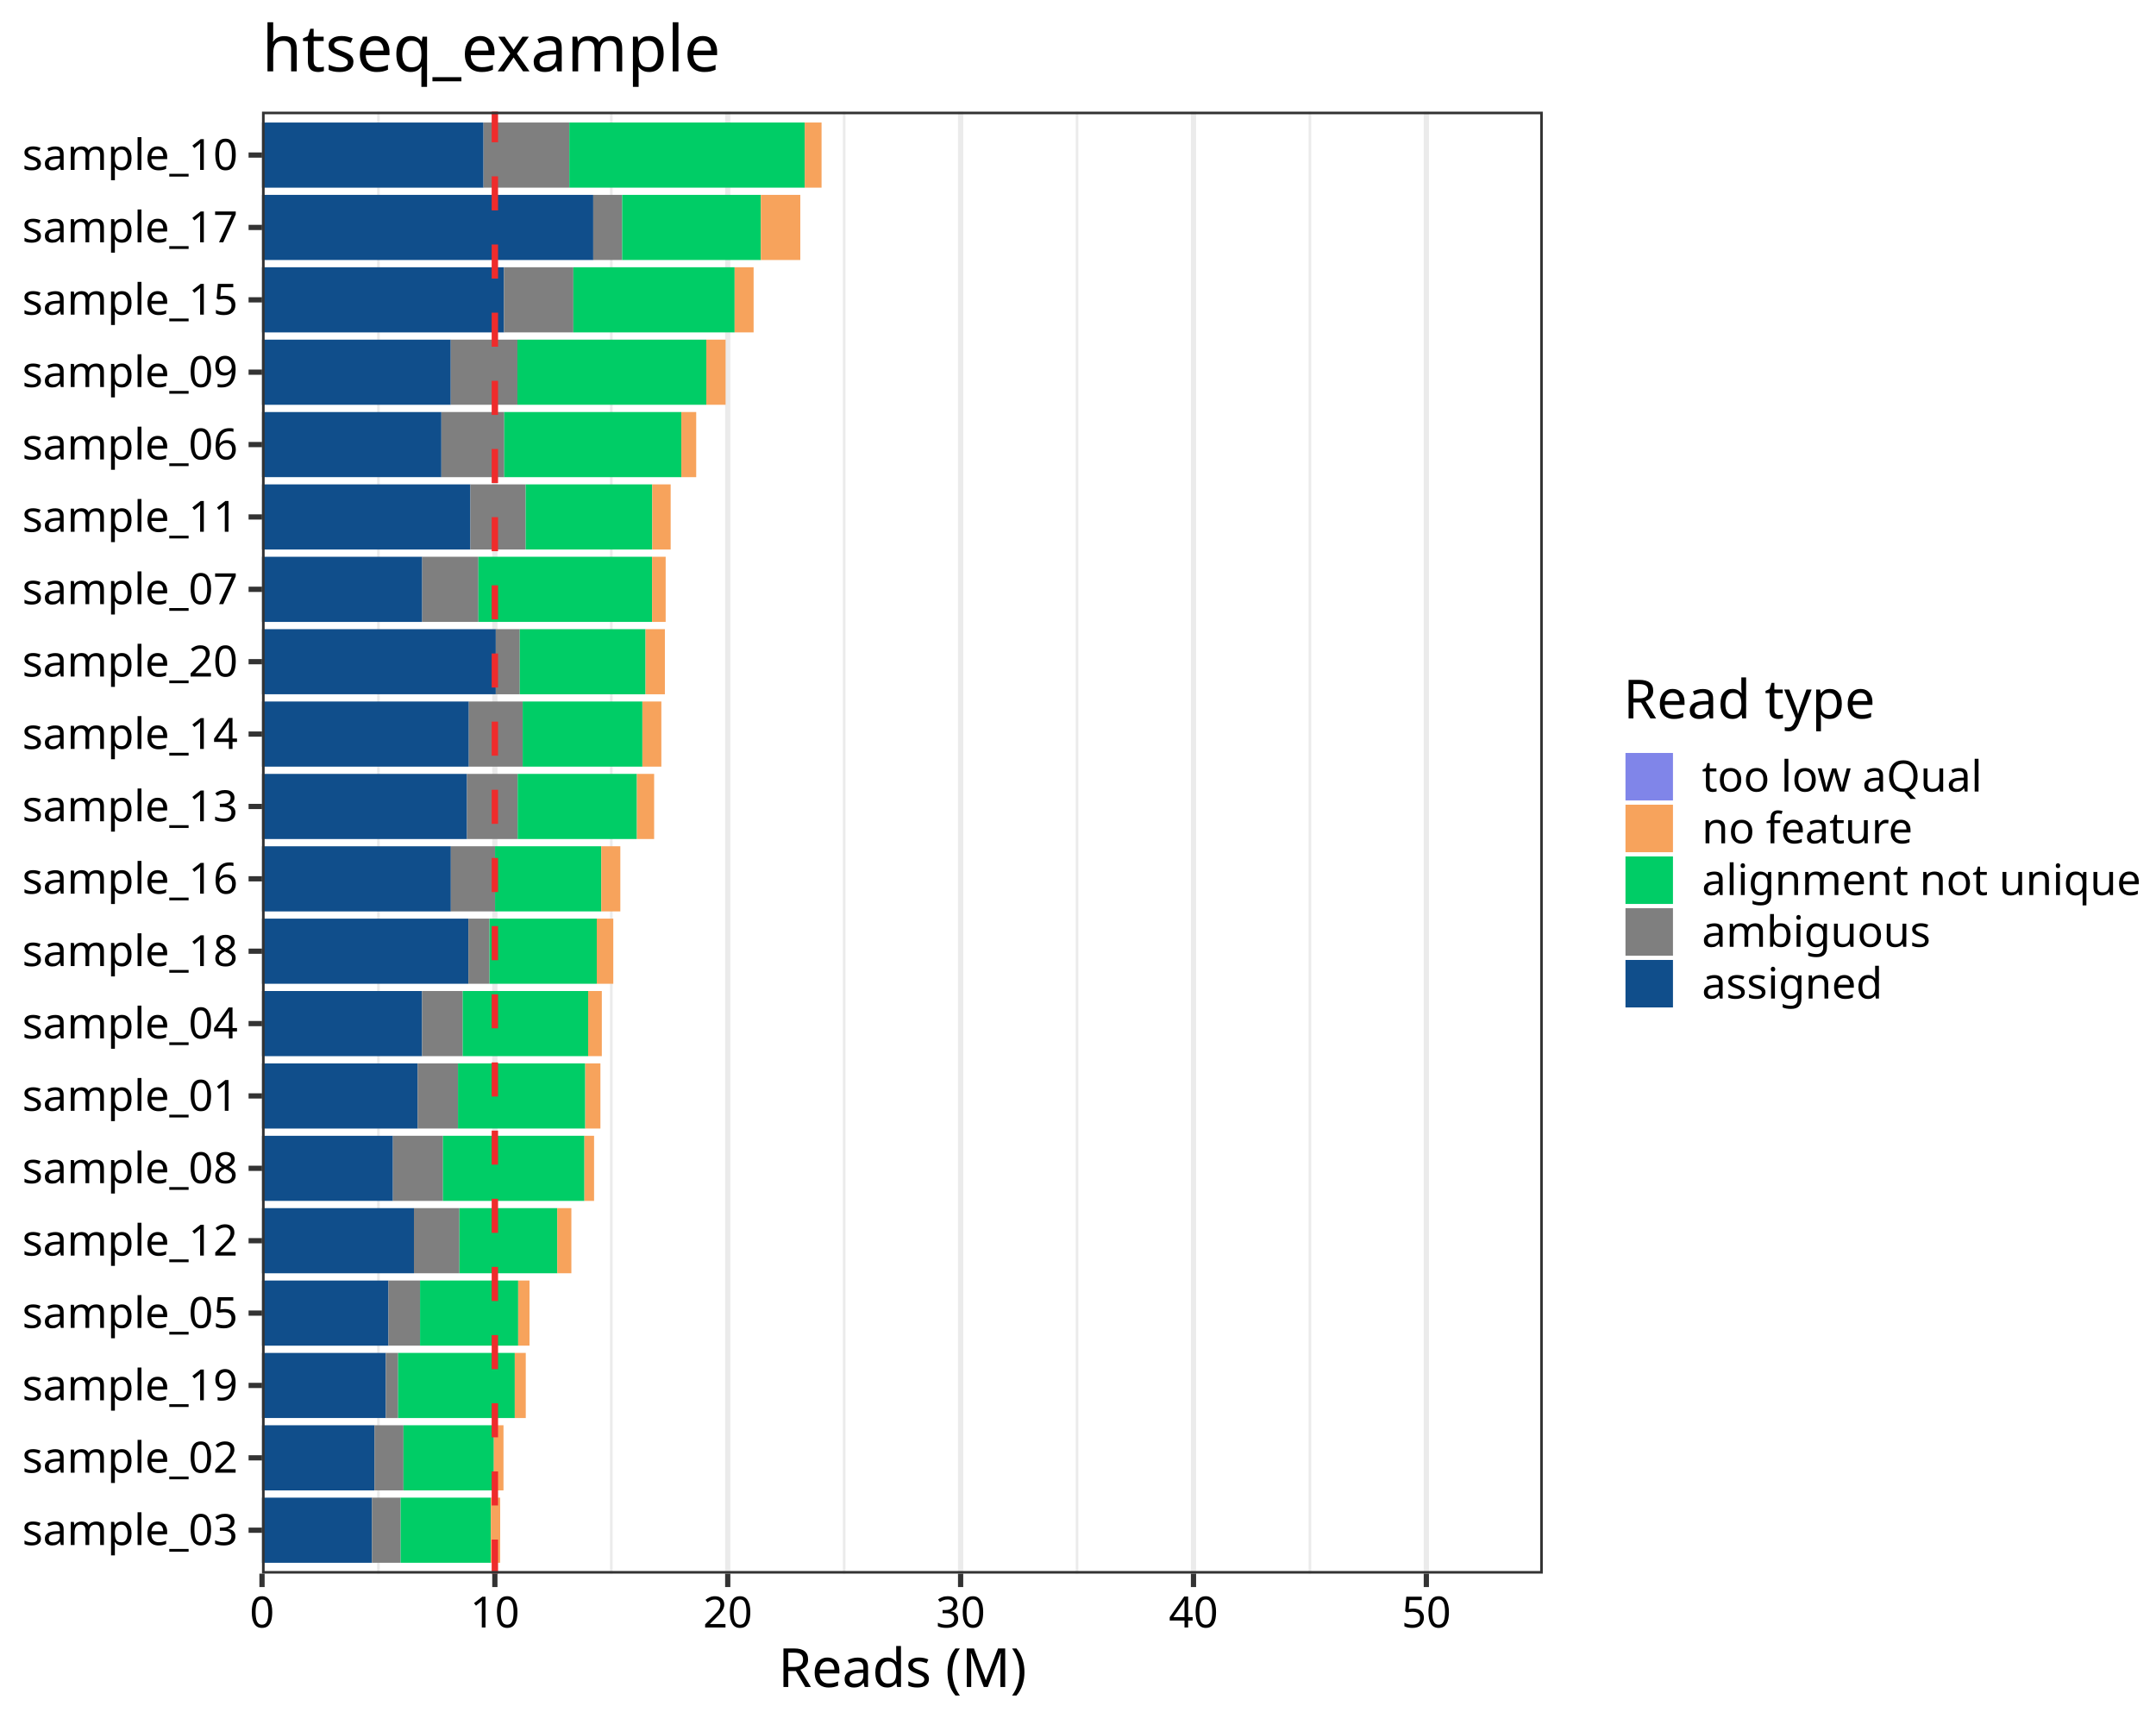
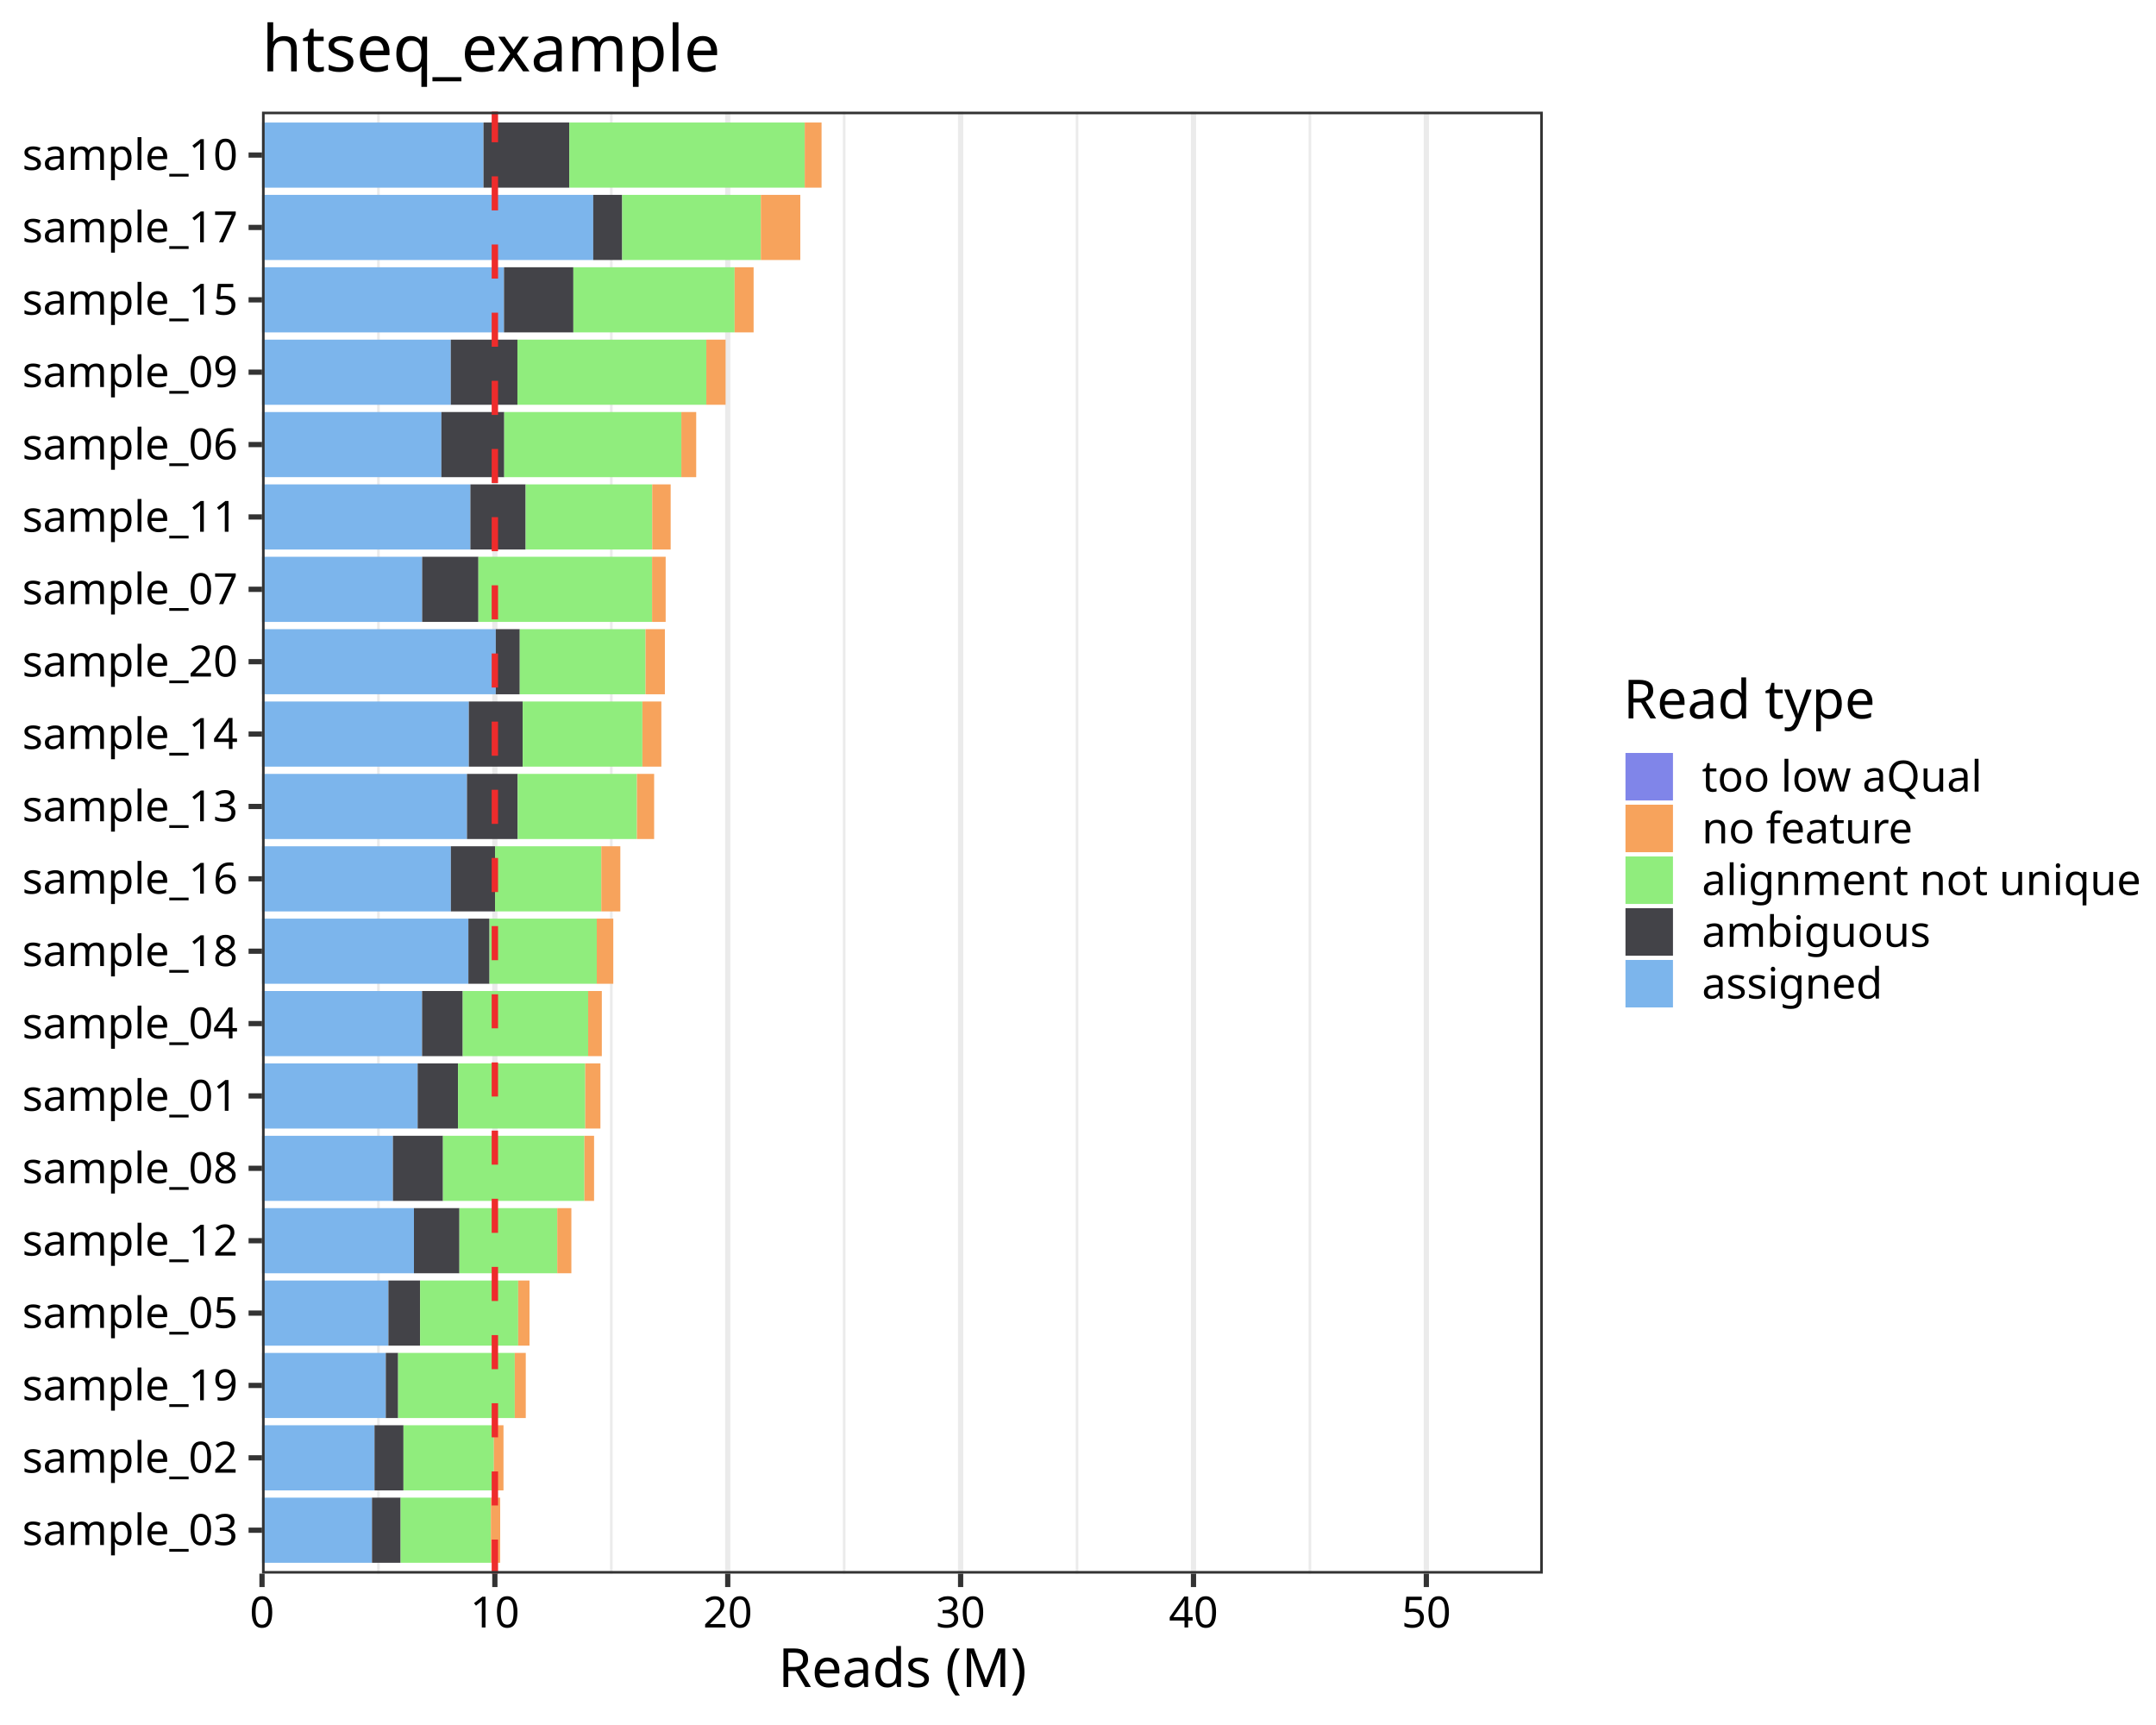
<svg xmlns="http://www.w3.org/2000/svg" class="svglite" data-engine-version="2.0" width="720.00pt" height="576.00pt" viewBox="0 0 720.00 576.00">
  <defs>
    <style type="text/css">
    .svglite line, .svglite polyline, .svglite polygon, .svglite path, .svglite rect, .svglite circle {
      fill: none;
      stroke: #000000;
      stroke-linecap: round;
      stroke-linejoin: round;
      stroke-miterlimit: 10.00;
    }
  </style>
  </defs>
  <rect width="100%" height="100%" style="stroke: none; fill: #FFFFFF;" />
  <defs>
    <clipPath id="cpMC4wMHw3MjAuMDB8MC4wMHw1NzYuMDA=">
      <rect x="0.00" y="0.00" width="720.00" height="576.00" />
    </clipPath>
  </defs>
  <g clip-path="url(#cpMC4wMHw3MjAuMDB8MC4wMHw1NzYuMDA=)">
    <rect x="0" y="0.00" width="720.00" height="576.00" style="stroke-width: 1.75; stroke: #FFFFFF; fill: #FFFFFF;" />
  </g>
  <defs>
    <clipPath id="cpODcuNTB8NTE1LjIyfDM3LjI4fDUyNS40Ng==">
      <rect x="87.50" y="37.28" width="427.72" height="488.17" />
    </clipPath>
  </defs>
  <g clip-path="url(#cpODcuNTB8NTE1LjIyfDM3LjI4fDUyNS40Ng==)">
    <rect x="87.50" y="37.28" width="427.72" height="488.17" style="stroke-width: 1.75; stroke: none; fill: #FFFFFF;" />
    <polyline points="126.38,525.46 126.38,37.28 " style="stroke-width: 0.87; stroke: #EBEBEB; stroke-linecap: butt;" />
    <polyline points="204.15,525.46 204.15,37.28 " style="stroke-width: 0.87; stroke: #EBEBEB; stroke-linecap: butt;" />
    <polyline points="281.91,525.46 281.91,37.28 " style="stroke-width: 0.87; stroke: #EBEBEB; stroke-linecap: butt;" />
    <polyline points="359.68,525.46 359.68,37.28 " style="stroke-width: 0.87; stroke: #EBEBEB; stroke-linecap: butt;" />
    <polyline points="437.45,525.46 437.45,37.28 " style="stroke-width: 0.87; stroke: #EBEBEB; stroke-linecap: butt;" />
    <polyline points="515.22,525.46 515.22,37.28 " style="stroke-width: 0.87; stroke: #EBEBEB; stroke-linecap: butt;" />
    <polyline points="87.50,525.46 87.50,37.28 " style="stroke-width: 1.75; stroke: #EBEBEB; stroke-linecap: butt;" />
    <polyline points="165.26,525.46 165.26,37.28 " style="stroke-width: 1.75; stroke: #EBEBEB; stroke-linecap: butt;" />
    <polyline points="243.03,525.46 243.03,37.28 " style="stroke-width: 1.75; stroke: #EBEBEB; stroke-linecap: butt;" />
    <polyline points="320.80,525.46 320.80,37.28 " style="stroke-width: 1.75; stroke: #EBEBEB; stroke-linecap: butt;" />
    <polyline points="398.57,525.46 398.57,37.28 " style="stroke-width: 1.75; stroke: #EBEBEB; stroke-linecap: butt;" />
    <polyline points="476.33,525.46 476.33,37.28 " style="stroke-width: 1.75; stroke: #EBEBEB; stroke-linecap: butt;" />
-     <rect x="87.50" y="500.08" width="36.74" height="21.75" style="stroke-width: 1.07; stroke: none; stroke-linecap: butt; stroke-linejoin: miter; fill: #104E8B;" />
-     <rect x="124.23" y="500.08" width="9.56" height="21.75" style="stroke-width: 1.07; stroke: none; stroke-linecap: butt; stroke-linejoin: miter; fill: #7F7F7F;" />
-     <rect x="133.79" y="500.08" width="30.14" height="21.75" style="stroke-width: 1.07; stroke: none; stroke-linecap: butt; stroke-linejoin: miter; fill: #00CD66;" />
+     <rect x="87.50" y="500.08" width="36.74" height="21.75" style="stroke-width: 1.07; stroke: none; stroke-linecap: butt; stroke-linejoin: miter; fill: #7CB5EC;" />
+     <rect x="124.23" y="500.08" width="9.56" height="21.75" style="stroke-width: 1.07; stroke: none; stroke-linecap: butt; stroke-linejoin: miter; fill: #434348;" />
+     <rect x="133.79" y="500.08" width="30.14" height="21.75" style="stroke-width: 1.07; stroke: none; stroke-linecap: butt; stroke-linejoin: miter; fill: #90ED7D;" />
    <rect x="163.93" y="500.08" width="3.11" height="21.75" style="stroke-width: 1.07; stroke: none; stroke-linecap: butt; stroke-linejoin: miter; fill: #F7A35C;" />
    <rect x="167.04" y="500.08" width="0.00" height="21.75" style="stroke-width: 1.07; stroke: none; stroke-linecap: butt; stroke-linejoin: miter; fill: #8085E9;" />
-     <rect x="87.50" y="475.91" width="37.58" height="21.75" style="stroke-width: 1.07; stroke: none; stroke-linecap: butt; stroke-linejoin: miter; fill: #104E8B;" />
-     <rect x="125.07" y="475.91" width="9.67" height="21.75" style="stroke-width: 1.07; stroke: none; stroke-linecap: butt; stroke-linejoin: miter; fill: #7F7F7F;" />
-     <rect x="134.74" y="475.91" width="30.18" height="21.75" style="stroke-width: 1.07; stroke: none; stroke-linecap: butt; stroke-linejoin: miter; fill: #00CD66;" />
+     <rect x="87.50" y="475.91" width="37.58" height="21.75" style="stroke-width: 1.07; stroke: none; stroke-linecap: butt; stroke-linejoin: miter; fill: #7CB5EC;" />
+     <rect x="125.07" y="475.91" width="9.67" height="21.75" style="stroke-width: 1.07; stroke: none; stroke-linecap: butt; stroke-linejoin: miter; fill: #434348;" />
+     <rect x="134.74" y="475.91" width="30.18" height="21.75" style="stroke-width: 1.07; stroke: none; stroke-linecap: butt; stroke-linejoin: miter; fill: #90ED7D;" />
    <rect x="164.92" y="475.91" width="3.22" height="21.75" style="stroke-width: 1.07; stroke: none; stroke-linecap: butt; stroke-linejoin: miter; fill: #F7A35C;" />
    <rect x="168.14" y="475.91" width="0.00" height="21.75" style="stroke-width: 1.07; stroke: none; stroke-linecap: butt; stroke-linejoin: miter; fill: #8085E9;" />
-     <rect x="87.50" y="451.75" width="41.34" height="21.75" style="stroke-width: 1.07; stroke: none; stroke-linecap: butt; stroke-linejoin: miter; fill: #104E8B;" />
-     <rect x="128.84" y="451.75" width="4.11" height="21.75" style="stroke-width: 1.07; stroke: none; stroke-linecap: butt; stroke-linejoin: miter; fill: #7F7F7F;" />
-     <rect x="132.95" y="451.75" width="38.96" height="21.75" style="stroke-width: 1.07; stroke: none; stroke-linecap: butt; stroke-linejoin: miter; fill: #00CD66;" />
+     <rect x="87.50" y="451.75" width="41.34" height="21.75" style="stroke-width: 1.07; stroke: none; stroke-linecap: butt; stroke-linejoin: miter; fill: #7CB5EC;" />
+     <rect x="128.84" y="451.75" width="4.11" height="21.75" style="stroke-width: 1.07; stroke: none; stroke-linecap: butt; stroke-linejoin: miter; fill: #434348;" />
+     <rect x="132.95" y="451.75" width="38.96" height="21.75" style="stroke-width: 1.07; stroke: none; stroke-linecap: butt; stroke-linejoin: miter; fill: #90ED7D;" />
    <rect x="171.91" y="451.75" width="3.67" height="21.75" style="stroke-width: 1.07; stroke: none; stroke-linecap: butt; stroke-linejoin: miter; fill: #F7A35C;" />
    <rect x="175.59" y="451.75" width="0.00" height="21.75" style="stroke-width: 1.07; stroke: none; stroke-linecap: butt; stroke-linejoin: miter; fill: #8085E9;" />
-     <rect x="87.50" y="427.58" width="42.23" height="21.75" style="stroke-width: 1.07; stroke: none; stroke-linecap: butt; stroke-linejoin: miter; fill: #104E8B;" />
-     <rect x="129.72" y="427.58" width="10.56" height="21.75" style="stroke-width: 1.07; stroke: none; stroke-linecap: butt; stroke-linejoin: miter; fill: #7F7F7F;" />
-     <rect x="140.28" y="427.58" width="32.77" height="21.75" style="stroke-width: 1.07; stroke: none; stroke-linecap: butt; stroke-linejoin: miter; fill: #00CD66;" />
+     <rect x="87.50" y="427.58" width="42.23" height="21.75" style="stroke-width: 1.07; stroke: none; stroke-linecap: butt; stroke-linejoin: miter; fill: #7CB5EC;" />
+     <rect x="129.72" y="427.58" width="10.56" height="21.75" style="stroke-width: 1.07; stroke: none; stroke-linecap: butt; stroke-linejoin: miter; fill: #434348;" />
+     <rect x="140.28" y="427.58" width="32.77" height="21.75" style="stroke-width: 1.07; stroke: none; stroke-linecap: butt; stroke-linejoin: miter; fill: #90ED7D;" />
    <rect x="173.05" y="427.58" width="3.78" height="21.75" style="stroke-width: 1.07; stroke: none; stroke-linecap: butt; stroke-linejoin: miter; fill: #F7A35C;" />
    <rect x="176.83" y="427.58" width="0.00" height="21.75" style="stroke-width: 1.07; stroke: none; stroke-linecap: butt; stroke-linejoin: miter; fill: #8085E9;" />
-     <rect x="87.50" y="403.41" width="50.75" height="21.75" style="stroke-width: 1.07; stroke: none; stroke-linecap: butt; stroke-linejoin: miter; fill: #104E8B;" />
-     <rect x="138.24" y="403.41" width="15.18" height="21.75" style="stroke-width: 1.07; stroke: none; stroke-linecap: butt; stroke-linejoin: miter; fill: #7F7F7F;" />
-     <rect x="153.42" y="403.41" width="32.68" height="21.75" style="stroke-width: 1.07; stroke: none; stroke-linecap: butt; stroke-linejoin: miter; fill: #00CD66;" />
+     <rect x="87.50" y="403.41" width="50.75" height="21.75" style="stroke-width: 1.07; stroke: none; stroke-linecap: butt; stroke-linejoin: miter; fill: #7CB5EC;" />
+     <rect x="138.24" y="403.41" width="15.18" height="21.75" style="stroke-width: 1.07; stroke: none; stroke-linecap: butt; stroke-linejoin: miter; fill: #434348;" />
+     <rect x="153.42" y="403.41" width="32.68" height="21.75" style="stroke-width: 1.07; stroke: none; stroke-linecap: butt; stroke-linejoin: miter; fill: #90ED7D;" />
    <rect x="186.10" y="403.41" width="4.71" height="21.75" style="stroke-width: 1.07; stroke: none; stroke-linecap: butt; stroke-linejoin: miter; fill: #F7A35C;" />
    <rect x="190.81" y="403.41" width="0.00" height="21.75" style="stroke-width: 1.07; stroke: none; stroke-linecap: butt; stroke-linejoin: miter; fill: #8085E9;" />
-     <rect x="87.50" y="379.25" width="43.72" height="21.75" style="stroke-width: 1.07; stroke: none; stroke-linecap: butt; stroke-linejoin: miter; fill: #104E8B;" />
-     <rect x="131.22" y="379.25" width="16.71" height="21.75" style="stroke-width: 1.07; stroke: none; stroke-linecap: butt; stroke-linejoin: miter; fill: #7F7F7F;" />
-     <rect x="147.93" y="379.25" width="47.24" height="21.75" style="stroke-width: 1.07; stroke: none; stroke-linecap: butt; stroke-linejoin: miter; fill: #00CD66;" />
+     <rect x="87.50" y="379.25" width="43.72" height="21.75" style="stroke-width: 1.07; stroke: none; stroke-linecap: butt; stroke-linejoin: miter; fill: #7CB5EC;" />
+     <rect x="131.22" y="379.25" width="16.71" height="21.75" style="stroke-width: 1.07; stroke: none; stroke-linecap: butt; stroke-linejoin: miter; fill: #434348;" />
+     <rect x="147.93" y="379.25" width="47.24" height="21.75" style="stroke-width: 1.07; stroke: none; stroke-linecap: butt; stroke-linejoin: miter; fill: #90ED7D;" />
    <rect x="195.17" y="379.25" width="3.22" height="21.75" style="stroke-width: 1.07; stroke: none; stroke-linecap: butt; stroke-linejoin: miter; fill: #F7A35C;" />
    <rect x="198.39" y="379.25" width="0.00" height="21.75" style="stroke-width: 1.07; stroke: none; stroke-linecap: butt; stroke-linejoin: miter; fill: #8085E9;" />
-     <rect x="87.50" y="355.08" width="51.99" height="21.75" style="stroke-width: 1.07; stroke: none; stroke-linecap: butt; stroke-linejoin: miter; fill: #104E8B;" />
-     <rect x="139.48" y="355.08" width="13.47" height="21.75" style="stroke-width: 1.07; stroke: none; stroke-linecap: butt; stroke-linejoin: miter; fill: #7F7F7F;" />
-     <rect x="152.95" y="355.08" width="42.49" height="21.75" style="stroke-width: 1.07; stroke: none; stroke-linecap: butt; stroke-linejoin: miter; fill: #00CD66;" />
+     <rect x="87.50" y="355.08" width="51.99" height="21.75" style="stroke-width: 1.07; stroke: none; stroke-linecap: butt; stroke-linejoin: miter; fill: #7CB5EC;" />
+     <rect x="139.48" y="355.08" width="13.47" height="21.75" style="stroke-width: 1.07; stroke: none; stroke-linecap: butt; stroke-linejoin: miter; fill: #434348;" />
+     <rect x="152.95" y="355.08" width="42.49" height="21.75" style="stroke-width: 1.07; stroke: none; stroke-linecap: butt; stroke-linejoin: miter; fill: #90ED7D;" />
    <rect x="195.44" y="355.08" width="5.07" height="21.75" style="stroke-width: 1.07; stroke: none; stroke-linecap: butt; stroke-linejoin: miter; fill: #F7A35C;" />
    <rect x="200.52" y="355.08" width="0.00" height="21.75" style="stroke-width: 1.07; stroke: none; stroke-linecap: butt; stroke-linejoin: miter; fill: #8085E9;" />
-     <rect x="87.50" y="330.91" width="53.46" height="21.75" style="stroke-width: 1.07; stroke: none; stroke-linecap: butt; stroke-linejoin: miter; fill: #104E8B;" />
-     <rect x="140.96" y="330.91" width="13.57" height="21.75" style="stroke-width: 1.07; stroke: none; stroke-linecap: butt; stroke-linejoin: miter; fill: #7F7F7F;" />
-     <rect x="154.53" y="330.91" width="41.90" height="21.75" style="stroke-width: 1.07; stroke: none; stroke-linecap: butt; stroke-linejoin: miter; fill: #00CD66;" />
+     <rect x="87.50" y="330.91" width="53.46" height="21.75" style="stroke-width: 1.07; stroke: none; stroke-linecap: butt; stroke-linejoin: miter; fill: #7CB5EC;" />
+     <rect x="140.96" y="330.91" width="13.57" height="21.75" style="stroke-width: 1.07; stroke: none; stroke-linecap: butt; stroke-linejoin: miter; fill: #434348;" />
+     <rect x="154.53" y="330.91" width="41.90" height="21.75" style="stroke-width: 1.07; stroke: none; stroke-linecap: butt; stroke-linejoin: miter; fill: #90ED7D;" />
    <rect x="196.42" y="330.91" width="4.56" height="21.75" style="stroke-width: 1.07; stroke: none; stroke-linecap: butt; stroke-linejoin: miter; fill: #F7A35C;" />
    <rect x="200.98" y="330.91" width="0.00" height="21.75" style="stroke-width: 1.07; stroke: none; stroke-linecap: butt; stroke-linejoin: miter; fill: #8085E9;" />
-     <rect x="87.50" y="306.74" width="68.92" height="21.75" style="stroke-width: 1.07; stroke: none; stroke-linecap: butt; stroke-linejoin: miter; fill: #104E8B;" />
-     <rect x="156.42" y="306.74" width="7.05" height="21.75" style="stroke-width: 1.07; stroke: none; stroke-linecap: butt; stroke-linejoin: miter; fill: #7F7F7F;" />
-     <rect x="163.47" y="306.74" width="35.83" height="21.75" style="stroke-width: 1.07; stroke: none; stroke-linecap: butt; stroke-linejoin: miter; fill: #00CD66;" />
+     <rect x="87.50" y="306.74" width="68.92" height="21.75" style="stroke-width: 1.07; stroke: none; stroke-linecap: butt; stroke-linejoin: miter; fill: #7CB5EC;" />
+     <rect x="156.42" y="306.74" width="7.05" height="21.75" style="stroke-width: 1.07; stroke: none; stroke-linecap: butt; stroke-linejoin: miter; fill: #434348;" />
+     <rect x="163.47" y="306.74" width="35.83" height="21.75" style="stroke-width: 1.07; stroke: none; stroke-linecap: butt; stroke-linejoin: miter; fill: #90ED7D;" />
    <rect x="199.29" y="306.74" width="5.52" height="21.75" style="stroke-width: 1.07; stroke: none; stroke-linecap: butt; stroke-linejoin: miter; fill: #F7A35C;" />
    <rect x="204.81" y="306.74" width="0.00" height="21.75" style="stroke-width: 1.07; stroke: none; stroke-linecap: butt; stroke-linejoin: miter; fill: #8085E9;" />
-     <rect x="87.50" y="282.58" width="63.07" height="21.75" style="stroke-width: 1.07; stroke: none; stroke-linecap: butt; stroke-linejoin: miter; fill: #104E8B;" />
-     <rect x="150.57" y="282.58" width="14.76" height="21.75" style="stroke-width: 1.07; stroke: none; stroke-linecap: butt; stroke-linejoin: miter; fill: #7F7F7F;" />
-     <rect x="165.33" y="282.58" width="35.48" height="21.75" style="stroke-width: 1.07; stroke: none; stroke-linecap: butt; stroke-linejoin: miter; fill: #00CD66;" />
+     <rect x="87.50" y="282.58" width="63.07" height="21.75" style="stroke-width: 1.07; stroke: none; stroke-linecap: butt; stroke-linejoin: miter; fill: #7CB5EC;" />
+     <rect x="150.57" y="282.58" width="14.76" height="21.75" style="stroke-width: 1.07; stroke: none; stroke-linecap: butt; stroke-linejoin: miter; fill: #434348;" />
+     <rect x="165.33" y="282.58" width="35.48" height="21.75" style="stroke-width: 1.07; stroke: none; stroke-linecap: butt; stroke-linejoin: miter; fill: #90ED7D;" />
    <rect x="200.81" y="282.58" width="6.35" height="21.75" style="stroke-width: 1.07; stroke: none; stroke-linecap: butt; stroke-linejoin: miter; fill: #F7A35C;" />
    <rect x="207.16" y="282.58" width="0.00" height="21.75" style="stroke-width: 1.07; stroke: none; stroke-linecap: butt; stroke-linejoin: miter; fill: #8085E9;" />
-     <rect x="87.50" y="258.41" width="68.45" height="21.75" style="stroke-width: 1.07; stroke: none; stroke-linecap: butt; stroke-linejoin: miter; fill: #104E8B;" />
-     <rect x="155.95" y="258.41" width="16.93" height="21.75" style="stroke-width: 1.07; stroke: none; stroke-linecap: butt; stroke-linejoin: miter; fill: #7F7F7F;" />
-     <rect x="172.88" y="258.41" width="39.81" height="21.75" style="stroke-width: 1.07; stroke: none; stroke-linecap: butt; stroke-linejoin: miter; fill: #00CD66;" />
+     <rect x="87.50" y="258.41" width="68.45" height="21.75" style="stroke-width: 1.07; stroke: none; stroke-linecap: butt; stroke-linejoin: miter; fill: #7CB5EC;" />
+     <rect x="155.95" y="258.41" width="16.93" height="21.75" style="stroke-width: 1.07; stroke: none; stroke-linecap: butt; stroke-linejoin: miter; fill: #434348;" />
+     <rect x="172.88" y="258.41" width="39.81" height="21.75" style="stroke-width: 1.07; stroke: none; stroke-linecap: butt; stroke-linejoin: miter; fill: #90ED7D;" />
    <rect x="212.70" y="258.41" width="5.75" height="21.75" style="stroke-width: 1.07; stroke: none; stroke-linecap: butt; stroke-linejoin: miter; fill: #F7A35C;" />
    <rect x="218.44" y="258.41" width="0.00" height="21.75" style="stroke-width: 1.07; stroke: none; stroke-linecap: butt; stroke-linejoin: miter; fill: #8085E9;" />
-     <rect x="87.50" y="234.24" width="69.07" height="21.75" style="stroke-width: 1.07; stroke: none; stroke-linecap: butt; stroke-linejoin: miter; fill: #104E8B;" />
-     <rect x="156.57" y="234.24" width="17.99" height="21.75" style="stroke-width: 1.07; stroke: none; stroke-linecap: butt; stroke-linejoin: miter; fill: #7F7F7F;" />
-     <rect x="174.55" y="234.24" width="39.97" height="21.75" style="stroke-width: 1.07; stroke: none; stroke-linecap: butt; stroke-linejoin: miter; fill: #00CD66;" />
+     <rect x="87.50" y="234.24" width="69.07" height="21.75" style="stroke-width: 1.07; stroke: none; stroke-linecap: butt; stroke-linejoin: miter; fill: #7CB5EC;" />
+     <rect x="156.57" y="234.24" width="17.99" height="21.75" style="stroke-width: 1.07; stroke: none; stroke-linecap: butt; stroke-linejoin: miter; fill: #434348;" />
+     <rect x="174.55" y="234.24" width="39.97" height="21.75" style="stroke-width: 1.07; stroke: none; stroke-linecap: butt; stroke-linejoin: miter; fill: #90ED7D;" />
    <rect x="214.53" y="234.24" width="6.33" height="21.75" style="stroke-width: 1.07; stroke: none; stroke-linecap: butt; stroke-linejoin: miter; fill: #F7A35C;" />
    <rect x="220.85" y="234.24" width="0.00" height="21.75" style="stroke-width: 1.07; stroke: none; stroke-linecap: butt; stroke-linejoin: miter; fill: #8085E9;" />
-     <rect x="87.50" y="210.08" width="78.07" height="21.75" style="stroke-width: 1.07; stroke: none; stroke-linecap: butt; stroke-linejoin: miter; fill: #104E8B;" />
-     <rect x="165.57" y="210.08" width="8.01" height="21.75" style="stroke-width: 1.07; stroke: none; stroke-linecap: butt; stroke-linejoin: miter; fill: #7F7F7F;" />
-     <rect x="173.58" y="210.08" width="42.00" height="21.75" style="stroke-width: 1.07; stroke: none; stroke-linecap: butt; stroke-linejoin: miter; fill: #00CD66;" />
+     <rect x="87.50" y="210.08" width="78.07" height="21.75" style="stroke-width: 1.07; stroke: none; stroke-linecap: butt; stroke-linejoin: miter; fill: #7CB5EC;" />
+     <rect x="165.57" y="210.08" width="8.01" height="21.75" style="stroke-width: 1.07; stroke: none; stroke-linecap: butt; stroke-linejoin: miter; fill: #434348;" />
+     <rect x="173.58" y="210.08" width="42.00" height="21.75" style="stroke-width: 1.07; stroke: none; stroke-linecap: butt; stroke-linejoin: miter; fill: #90ED7D;" />
    <rect x="215.58" y="210.08" width="6.46" height="21.75" style="stroke-width: 1.07; stroke: none; stroke-linecap: butt; stroke-linejoin: miter; fill: #F7A35C;" />
    <rect x="222.04" y="210.08" width="0.00" height="21.75" style="stroke-width: 1.07; stroke: none; stroke-linecap: butt; stroke-linejoin: miter; fill: #8085E9;" />
-     <rect x="87.50" y="185.91" width="53.50" height="21.75" style="stroke-width: 1.07; stroke: none; stroke-linecap: butt; stroke-linejoin: miter; fill: #104E8B;" />
-     <rect x="140.99" y="185.91" width="18.77" height="21.75" style="stroke-width: 1.07; stroke: none; stroke-linecap: butt; stroke-linejoin: miter; fill: #7F7F7F;" />
-     <rect x="159.76" y="185.91" width="58.00" height="21.75" style="stroke-width: 1.07; stroke: none; stroke-linecap: butt; stroke-linejoin: miter; fill: #00CD66;" />
+     <rect x="87.50" y="185.91" width="53.50" height="21.75" style="stroke-width: 1.07; stroke: none; stroke-linecap: butt; stroke-linejoin: miter; fill: #7CB5EC;" />
+     <rect x="140.99" y="185.91" width="18.77" height="21.75" style="stroke-width: 1.07; stroke: none; stroke-linecap: butt; stroke-linejoin: miter; fill: #434348;" />
+     <rect x="159.76" y="185.91" width="58.00" height="21.75" style="stroke-width: 1.07; stroke: none; stroke-linecap: butt; stroke-linejoin: miter; fill: #90ED7D;" />
    <rect x="217.76" y="185.91" width="4.54" height="21.75" style="stroke-width: 1.07; stroke: none; stroke-linecap: butt; stroke-linejoin: miter; fill: #F7A35C;" />
    <rect x="222.30" y="185.91" width="0.00" height="21.75" style="stroke-width: 1.07; stroke: none; stroke-linecap: butt; stroke-linejoin: miter; fill: #8085E9;" />
-     <rect x="87.50" y="161.74" width="69.60" height="21.75" style="stroke-width: 1.07; stroke: none; stroke-linecap: butt; stroke-linejoin: miter; fill: #104E8B;" />
-     <rect x="157.09" y="161.74" width="18.45" height="21.75" style="stroke-width: 1.07; stroke: none; stroke-linecap: butt; stroke-linejoin: miter; fill: #7F7F7F;" />
-     <rect x="175.55" y="161.74" width="42.26" height="21.75" style="stroke-width: 1.07; stroke: none; stroke-linecap: butt; stroke-linejoin: miter; fill: #00CD66;" />
+     <rect x="87.50" y="161.74" width="69.60" height="21.75" style="stroke-width: 1.07; stroke: none; stroke-linecap: butt; stroke-linejoin: miter; fill: #7CB5EC;" />
+     <rect x="157.09" y="161.74" width="18.45" height="21.75" style="stroke-width: 1.07; stroke: none; stroke-linecap: butt; stroke-linejoin: miter; fill: #434348;" />
+     <rect x="175.55" y="161.74" width="42.26" height="21.75" style="stroke-width: 1.07; stroke: none; stroke-linecap: butt; stroke-linejoin: miter; fill: #90ED7D;" />
    <rect x="217.81" y="161.74" width="6.16" height="21.75" style="stroke-width: 1.07; stroke: none; stroke-linecap: butt; stroke-linejoin: miter; fill: #F7A35C;" />
    <rect x="223.97" y="161.74" width="0.00" height="21.75" style="stroke-width: 1.07; stroke: none; stroke-linecap: butt; stroke-linejoin: miter; fill: #8085E9;" />
-     <rect x="87.50" y="137.58" width="59.90" height="21.75" style="stroke-width: 1.07; stroke: none; stroke-linecap: butt; stroke-linejoin: miter; fill: #104E8B;" />
-     <rect x="147.40" y="137.58" width="20.99" height="21.75" style="stroke-width: 1.07; stroke: none; stroke-linecap: butt; stroke-linejoin: miter; fill: #7F7F7F;" />
-     <rect x="168.39" y="137.58" width="59.15" height="21.75" style="stroke-width: 1.07; stroke: none; stroke-linecap: butt; stroke-linejoin: miter; fill: #00CD66;" />
+     <rect x="87.50" y="137.58" width="59.90" height="21.75" style="stroke-width: 1.07; stroke: none; stroke-linecap: butt; stroke-linejoin: miter; fill: #7CB5EC;" />
+     <rect x="147.40" y="137.58" width="20.99" height="21.75" style="stroke-width: 1.07; stroke: none; stroke-linecap: butt; stroke-linejoin: miter; fill: #434348;" />
+     <rect x="168.39" y="137.58" width="59.15" height="21.75" style="stroke-width: 1.07; stroke: none; stroke-linecap: butt; stroke-linejoin: miter; fill: #90ED7D;" />
    <rect x="227.54" y="137.58" width="4.96" height="21.75" style="stroke-width: 1.07; stroke: none; stroke-linecap: butt; stroke-linejoin: miter; fill: #F7A35C;" />
    <rect x="232.50" y="137.58" width="0.00" height="21.75" style="stroke-width: 1.07; stroke: none; stroke-linecap: butt; stroke-linejoin: miter; fill: #8085E9;" />
-     <rect x="87.50" y="113.41" width="63.04" height="21.75" style="stroke-width: 1.07; stroke: none; stroke-linecap: butt; stroke-linejoin: miter; fill: #104E8B;" />
-     <rect x="150.54" y="113.41" width="22.26" height="21.75" style="stroke-width: 1.07; stroke: none; stroke-linecap: butt; stroke-linejoin: miter; fill: #7F7F7F;" />
-     <rect x="172.79" y="113.41" width="63.09" height="21.75" style="stroke-width: 1.07; stroke: none; stroke-linecap: butt; stroke-linejoin: miter; fill: #00CD66;" />
+     <rect x="87.50" y="113.41" width="63.04" height="21.75" style="stroke-width: 1.07; stroke: none; stroke-linecap: butt; stroke-linejoin: miter; fill: #7CB5EC;" />
+     <rect x="150.54" y="113.41" width="22.26" height="21.75" style="stroke-width: 1.07; stroke: none; stroke-linecap: butt; stroke-linejoin: miter; fill: #434348;" />
+     <rect x="172.79" y="113.41" width="63.09" height="21.75" style="stroke-width: 1.07; stroke: none; stroke-linecap: butt; stroke-linejoin: miter; fill: #90ED7D;" />
    <rect x="235.88" y="113.41" width="6.43" height="21.75" style="stroke-width: 1.07; stroke: none; stroke-linecap: butt; stroke-linejoin: miter; fill: #F7A35C;" />
    <rect x="242.31" y="113.41" width="0.00" height="21.75" style="stroke-width: 1.07; stroke: none; stroke-linecap: butt; stroke-linejoin: miter; fill: #8085E9;" />
-     <rect x="87.50" y="89.24" width="80.81" height="21.75" style="stroke-width: 1.07; stroke: none; stroke-linecap: butt; stroke-linejoin: miter; fill: #104E8B;" />
-     <rect x="168.31" y="89.24" width="23.17" height="21.75" style="stroke-width: 1.07; stroke: none; stroke-linecap: butt; stroke-linejoin: miter; fill: #7F7F7F;" />
-     <rect x="191.47" y="89.24" width="53.86" height="21.75" style="stroke-width: 1.07; stroke: none; stroke-linecap: butt; stroke-linejoin: miter; fill: #00CD66;" />
+     <rect x="87.50" y="89.24" width="80.81" height="21.75" style="stroke-width: 1.07; stroke: none; stroke-linecap: butt; stroke-linejoin: miter; fill: #7CB5EC;" />
+     <rect x="168.31" y="89.24" width="23.17" height="21.75" style="stroke-width: 1.07; stroke: none; stroke-linecap: butt; stroke-linejoin: miter; fill: #434348;" />
+     <rect x="191.47" y="89.24" width="53.86" height="21.75" style="stroke-width: 1.07; stroke: none; stroke-linecap: butt; stroke-linejoin: miter; fill: #90ED7D;" />
    <rect x="245.33" y="89.24" width="6.34" height="21.75" style="stroke-width: 1.07; stroke: none; stroke-linecap: butt; stroke-linejoin: miter; fill: #F7A35C;" />
    <rect x="251.67" y="89.24" width="0.00" height="21.75" style="stroke-width: 1.07; stroke: none; stroke-linecap: butt; stroke-linejoin: miter; fill: #8085E9;" />
-     <rect x="87.50" y="65.07" width="110.62" height="21.75" style="stroke-width: 1.07; stroke: none; stroke-linecap: butt; stroke-linejoin: miter; fill: #104E8B;" />
-     <rect x="198.11" y="65.07" width="9.67" height="21.75" style="stroke-width: 1.07; stroke: none; stroke-linecap: butt; stroke-linejoin: miter; fill: #7F7F7F;" />
-     <rect x="207.78" y="65.07" width="46.31" height="21.75" style="stroke-width: 1.07; stroke: none; stroke-linecap: butt; stroke-linejoin: miter; fill: #00CD66;" />
+     <rect x="87.50" y="65.07" width="110.62" height="21.75" style="stroke-width: 1.07; stroke: none; stroke-linecap: butt; stroke-linejoin: miter; fill: #7CB5EC;" />
+     <rect x="198.11" y="65.07" width="9.67" height="21.75" style="stroke-width: 1.07; stroke: none; stroke-linecap: butt; stroke-linejoin: miter; fill: #434348;" />
+     <rect x="207.78" y="65.07" width="46.31" height="21.75" style="stroke-width: 1.07; stroke: none; stroke-linecap: butt; stroke-linejoin: miter; fill: #90ED7D;" />
    <rect x="254.09" y="65.07" width="13.17" height="21.75" style="stroke-width: 1.07; stroke: none; stroke-linecap: butt; stroke-linejoin: miter; fill: #F7A35C;" />
    <rect x="267.26" y="65.07" width="0.00" height="21.75" style="stroke-width: 1.07; stroke: none; stroke-linecap: butt; stroke-linejoin: miter; fill: #8085E9;" />
-     <rect x="87.50" y="40.91" width="73.97" height="21.75" style="stroke-width: 1.07; stroke: none; stroke-linecap: butt; stroke-linejoin: miter; fill: #104E8B;" />
-     <rect x="161.47" y="40.91" width="28.65" height="21.75" style="stroke-width: 1.07; stroke: none; stroke-linecap: butt; stroke-linejoin: miter; fill: #7F7F7F;" />
-     <rect x="190.12" y="40.91" width="78.62" height="21.75" style="stroke-width: 1.07; stroke: none; stroke-linecap: butt; stroke-linejoin: miter; fill: #00CD66;" />
+     <rect x="87.50" y="40.91" width="73.97" height="21.75" style="stroke-width: 1.07; stroke: none; stroke-linecap: butt; stroke-linejoin: miter; fill: #7CB5EC;" />
+     <rect x="161.47" y="40.91" width="28.65" height="21.75" style="stroke-width: 1.07; stroke: none; stroke-linecap: butt; stroke-linejoin: miter; fill: #434348;" />
+     <rect x="190.12" y="40.91" width="78.62" height="21.75" style="stroke-width: 1.07; stroke: none; stroke-linecap: butt; stroke-linejoin: miter; fill: #90ED7D;" />
    <rect x="268.74" y="40.91" width="5.62" height="21.75" style="stroke-width: 1.07; stroke: none; stroke-linecap: butt; stroke-linejoin: miter; fill: #F7A35C;" />
    <rect x="274.35" y="40.91" width="0.00" height="21.75" style="stroke-width: 1.07; stroke: none; stroke-linecap: butt; stroke-linejoin: miter; fill: #8085E9;" />
    <line x1="165.26" y1="525.46" x2="165.26" y2="37.28" style="stroke-width: 2.13; stroke: #EE2C2C; stroke-dasharray: 11.38,11.38; stroke-linecap: butt;" />
    <rect x="87.50" y="37.28" width="427.72" height="488.17" style="stroke-width: 1.75; stroke: #333333;" />
  </g>
  <g clip-path="url(#cpMC4wMHw3MjAuMDB8MC4wMHw1NzYuMDA=)">
    <text x="79.43" y="515.91" text-anchor="end" style="font-size: 14.40px; font-family: sans;" textLength="70.46px" lengthAdjust="spacingAndGlyphs">sample_03</text>
    <text x="79.43" y="491.74" text-anchor="end" style="font-size: 14.40px; font-family: sans;" textLength="70.46px" lengthAdjust="spacingAndGlyphs">sample_02</text>
    <text x="79.43" y="467.58" text-anchor="end" style="font-size: 14.40px; font-family: sans;" textLength="70.46px" lengthAdjust="spacingAndGlyphs">sample_19</text>
    <text x="79.43" y="443.41" text-anchor="end" style="font-size: 14.40px; font-family: sans;" textLength="70.46px" lengthAdjust="spacingAndGlyphs">sample_05</text>
    <text x="79.43" y="419.24" text-anchor="end" style="font-size: 14.40px; font-family: sans;" textLength="70.46px" lengthAdjust="spacingAndGlyphs">sample_12</text>
    <text x="79.43" y="395.08" text-anchor="end" style="font-size: 14.40px; font-family: sans;" textLength="70.46px" lengthAdjust="spacingAndGlyphs">sample_08</text>
    <text x="79.43" y="370.91" text-anchor="end" style="font-size: 14.40px; font-family: sans;" textLength="70.46px" lengthAdjust="spacingAndGlyphs">sample_01</text>
    <text x="79.43" y="346.74" text-anchor="end" style="font-size: 14.40px; font-family: sans;" textLength="70.46px" lengthAdjust="spacingAndGlyphs">sample_04</text>
    <text x="79.43" y="322.58" text-anchor="end" style="font-size: 14.40px; font-family: sans;" textLength="70.46px" lengthAdjust="spacingAndGlyphs">sample_18</text>
    <text x="79.43" y="298.41" text-anchor="end" style="font-size: 14.40px; font-family: sans;" textLength="70.46px" lengthAdjust="spacingAndGlyphs">sample_16</text>
    <text x="79.43" y="274.24" text-anchor="end" style="font-size: 14.40px; font-family: sans;" textLength="70.46px" lengthAdjust="spacingAndGlyphs">sample_13</text>
    <text x="79.43" y="250.07" text-anchor="end" style="font-size: 14.40px; font-family: sans;" textLength="70.46px" lengthAdjust="spacingAndGlyphs">sample_14</text>
    <text x="79.43" y="225.91" text-anchor="end" style="font-size: 14.40px; font-family: sans;" textLength="70.46px" lengthAdjust="spacingAndGlyphs">sample_20</text>
    <text x="79.43" y="201.74" text-anchor="end" style="font-size: 14.40px; font-family: sans;" textLength="70.46px" lengthAdjust="spacingAndGlyphs">sample_07</text>
    <text x="79.43" y="177.57" text-anchor="end" style="font-size: 14.40px; font-family: sans;" textLength="70.46px" lengthAdjust="spacingAndGlyphs">sample_11</text>
    <text x="79.43" y="153.41" text-anchor="end" style="font-size: 14.40px; font-family: sans;" textLength="70.46px" lengthAdjust="spacingAndGlyphs">sample_06</text>
    <text x="79.43" y="129.24" text-anchor="end" style="font-size: 14.40px; font-family: sans;" textLength="70.46px" lengthAdjust="spacingAndGlyphs">sample_09</text>
    <text x="79.43" y="105.07" text-anchor="end" style="font-size: 14.40px; font-family: sans;" textLength="70.46px" lengthAdjust="spacingAndGlyphs">sample_15</text>
    <text x="79.43" y="80.90" text-anchor="end" style="font-size: 14.40px; font-family: sans;" textLength="70.46px" lengthAdjust="spacingAndGlyphs">sample_17</text>
    <text x="79.43" y="56.74" text-anchor="end" style="font-size: 14.40px; font-family: sans;" textLength="70.46px" lengthAdjust="spacingAndGlyphs">sample_10</text>
    <polyline points="83.01,510.96 87.50,510.96 " style="stroke-width: 1.75; stroke: #333333; stroke-linecap: butt;" />
    <polyline points="83.01,486.79 87.50,486.79 " style="stroke-width: 1.75; stroke: #333333; stroke-linecap: butt;" />
    <polyline points="83.01,462.62 87.50,462.62 " style="stroke-width: 1.75; stroke: #333333; stroke-linecap: butt;" />
    <polyline points="83.01,438.46 87.50,438.46 " style="stroke-width: 1.75; stroke: #333333; stroke-linecap: butt;" />
    <polyline points="83.01,414.29 87.50,414.29 " style="stroke-width: 1.75; stroke: #333333; stroke-linecap: butt;" />
    <polyline points="83.01,390.12 87.50,390.12 " style="stroke-width: 1.75; stroke: #333333; stroke-linecap: butt;" />
    <polyline points="83.01,365.95 87.50,365.95 " style="stroke-width: 1.75; stroke: #333333; stroke-linecap: butt;" />
    <polyline points="83.01,341.79 87.50,341.79 " style="stroke-width: 1.75; stroke: #333333; stroke-linecap: butt;" />
    <polyline points="83.01,317.62 87.50,317.62 " style="stroke-width: 1.75; stroke: #333333; stroke-linecap: butt;" />
    <polyline points="83.01,293.45 87.50,293.45 " style="stroke-width: 1.75; stroke: #333333; stroke-linecap: butt;" />
    <polyline points="83.01,269.29 87.50,269.29 " style="stroke-width: 1.75; stroke: #333333; stroke-linecap: butt;" />
    <polyline points="83.01,245.12 87.50,245.12 " style="stroke-width: 1.75; stroke: #333333; stroke-linecap: butt;" />
    <polyline points="83.01,220.95 87.50,220.95 " style="stroke-width: 1.75; stroke: #333333; stroke-linecap: butt;" />
    <polyline points="83.01,196.78 87.50,196.78 " style="stroke-width: 1.75; stroke: #333333; stroke-linecap: butt;" />
    <polyline points="83.01,172.62 87.50,172.62 " style="stroke-width: 1.75; stroke: #333333; stroke-linecap: butt;" />
    <polyline points="83.01,148.45 87.50,148.45 " style="stroke-width: 1.75; stroke: #333333; stroke-linecap: butt;" />
    <polyline points="83.01,124.28 87.50,124.28 " style="stroke-width: 1.75; stroke: #333333; stroke-linecap: butt;" />
    <polyline points="83.01,100.12 87.50,100.12 " style="stroke-width: 1.75; stroke: #333333; stroke-linecap: butt;" />
    <polyline points="83.01,75.95 87.50,75.95 " style="stroke-width: 1.75; stroke: #333333; stroke-linecap: butt;" />
    <polyline points="83.01,51.78 87.50,51.78 " style="stroke-width: 1.75; stroke: #333333; stroke-linecap: butt;" />
    <polyline points="87.50,529.94 87.50,525.46 " style="stroke-width: 1.75; stroke: #333333; stroke-linecap: butt;" />
    <polyline points="165.26,529.94 165.26,525.46 " style="stroke-width: 1.75; stroke: #333333; stroke-linecap: butt;" />
    <polyline points="243.03,529.94 243.03,525.46 " style="stroke-width: 1.75; stroke: #333333; stroke-linecap: butt;" />
    <polyline points="320.80,529.94 320.80,525.46 " style="stroke-width: 1.75; stroke: #333333; stroke-linecap: butt;" />
    <polyline points="398.57,529.94 398.57,525.46 " style="stroke-width: 1.75; stroke: #333333; stroke-linecap: butt;" />
    <polyline points="476.33,529.94 476.33,525.46 " style="stroke-width: 1.75; stroke: #333333; stroke-linecap: butt;" />
    <text x="87.50" y="543.44" text-anchor="middle" style="font-size: 14.40px; font-family: sans;" textLength="8.01px" lengthAdjust="spacingAndGlyphs">0</text>
    <text x="165.26" y="543.44" text-anchor="middle" style="font-size: 14.40px; font-family: sans;" textLength="16.02px" lengthAdjust="spacingAndGlyphs">10</text>
    <text x="243.03" y="543.44" text-anchor="middle" style="font-size: 14.40px; font-family: sans;" textLength="16.02px" lengthAdjust="spacingAndGlyphs">20</text>
    <text x="320.80" y="543.44" text-anchor="middle" style="font-size: 14.40px; font-family: sans;" textLength="16.02px" lengthAdjust="spacingAndGlyphs">30</text>
    <text x="398.57" y="543.44" text-anchor="middle" style="font-size: 14.40px; font-family: sans;" textLength="16.02px" lengthAdjust="spacingAndGlyphs">40</text>
    <text x="476.33" y="543.44" text-anchor="middle" style="font-size: 14.40px; font-family: sans;" textLength="16.02px" lengthAdjust="spacingAndGlyphs">50</text>
    <text x="301.36" y="563.30" text-anchor="middle" style="font-size: 18.00px; font-family: sans;" textLength="84.03px" lengthAdjust="spacingAndGlyphs">Reads (M)</text>
    <rect x="533.15" y="216.66" width="177.88" height="129.42" style="stroke-width: 1.75; stroke: none; fill: #FFFFFF;" />
    <text x="542.12" y="239.88" style="font-size: 18.00px; font-family: sans;" textLength="82.07px" lengthAdjust="spacingAndGlyphs">Read type</text>
    <rect x="542.12" y="250.71" width="17.28" height="17.28" style="stroke-width: 1.75; stroke: none; fill: #FFFFFF;" />
    <rect x="542.83" y="251.42" width="15.86" height="15.86" style="stroke-width: 1.07; stroke: none; stroke-linecap: butt; stroke-linejoin: miter; fill: #8085E9;" />
    <rect x="542.12" y="267.99" width="17.28" height="17.28" style="stroke-width: 1.75; stroke: none; fill: #FFFFFF;" />
    <rect x="542.83" y="268.70" width="15.86" height="15.86" style="stroke-width: 1.07; stroke: none; stroke-linecap: butt; stroke-linejoin: miter; fill: #F7A35C;" />
    <rect x="542.12" y="285.27" width="17.28" height="17.28" style="stroke-width: 1.75; stroke: none; fill: #FFFFFF;" />
-     <rect x="542.83" y="285.98" width="15.86" height="15.86" style="stroke-width: 1.07; stroke: none; stroke-linecap: butt; stroke-linejoin: miter; fill: #00CD66;" />
+     <rect x="542.83" y="285.98" width="15.86" height="15.86" style="stroke-width: 1.07; stroke: none; stroke-linecap: butt; stroke-linejoin: miter; fill: #90ED7D;" />
    <rect x="542.12" y="302.55" width="17.28" height="17.28" style="stroke-width: 1.75; stroke: none; fill: #FFFFFF;" />
-     <rect x="542.83" y="303.26" width="15.86" height="15.86" style="stroke-width: 1.07; stroke: none; stroke-linecap: butt; stroke-linejoin: miter; fill: #7F7F7F;" />
+     <rect x="542.83" y="303.26" width="15.86" height="15.86" style="stroke-width: 1.07; stroke: none; stroke-linecap: butt; stroke-linejoin: miter; fill: #434348;" />
    <rect x="542.12" y="319.83" width="17.28" height="17.28" style="stroke-width: 1.75; stroke: none; fill: #FFFFFF;" />
-     <rect x="542.83" y="320.54" width="15.86" height="15.86" style="stroke-width: 1.07; stroke: none; stroke-linecap: butt; stroke-linejoin: miter; fill: #104E8B;" />
+     <rect x="542.83" y="320.54" width="15.86" height="15.86" style="stroke-width: 1.07; stroke: none; stroke-linecap: butt; stroke-linejoin: miter; fill: #7CB5EC;" />
    <text x="568.36" y="264.31" style="font-size: 14.40px; font-family: sans;" textLength="88.06px" lengthAdjust="spacingAndGlyphs">too low aQual</text>
    <text x="568.36" y="281.59" style="font-size: 14.40px; font-family: sans;" textLength="64.85px" lengthAdjust="spacingAndGlyphs">no feature</text>
    <text x="568.36" y="298.87" style="font-size: 14.40px; font-family: sans;" textLength="133.70px" lengthAdjust="spacingAndGlyphs">alignment not unique</text>
    <text x="568.36" y="316.15" style="font-size: 14.40px; font-family: sans;" textLength="70.46px" lengthAdjust="spacingAndGlyphs">ambiguous</text>
    <text x="568.36" y="333.43" style="font-size: 14.40px; font-family: sans;" textLength="57.65px" lengthAdjust="spacingAndGlyphs">assigned</text>
    <text x="87.50" y="23.83" style="font-size: 21.60px; font-family: sans;" textLength="146.53px" lengthAdjust="spacingAndGlyphs">htseq_example</text>
  </g>
</svg>
